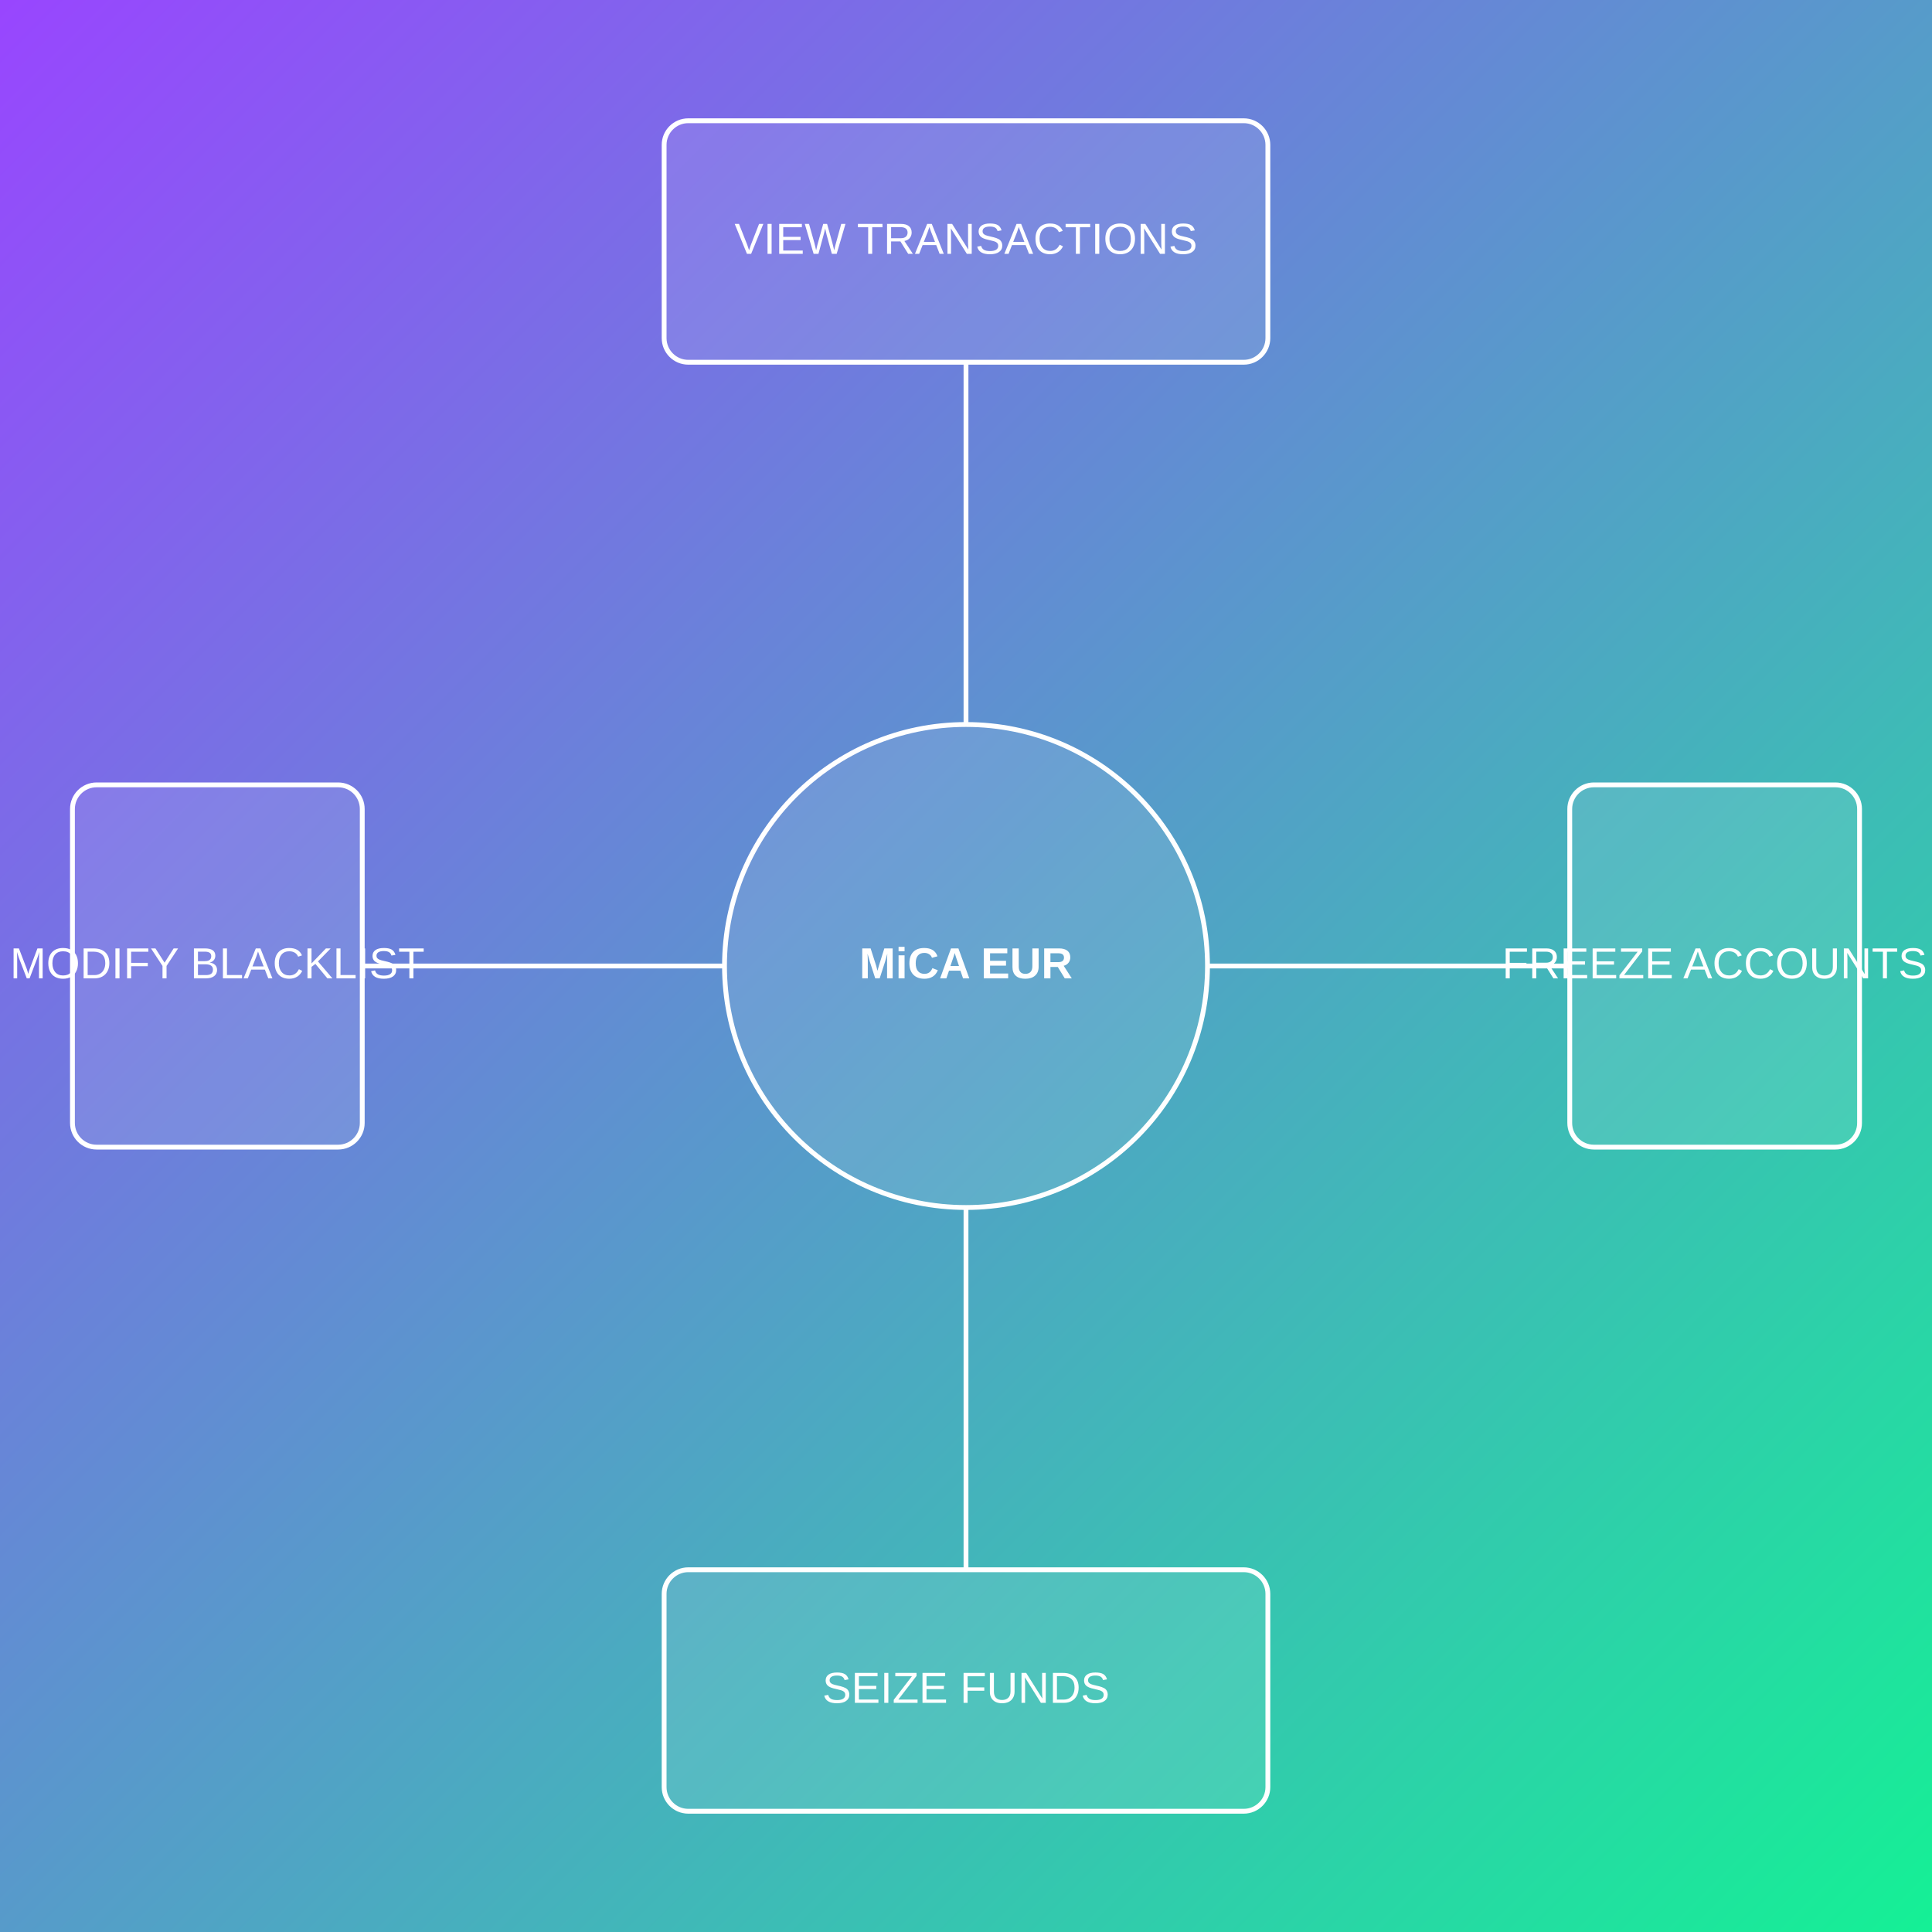
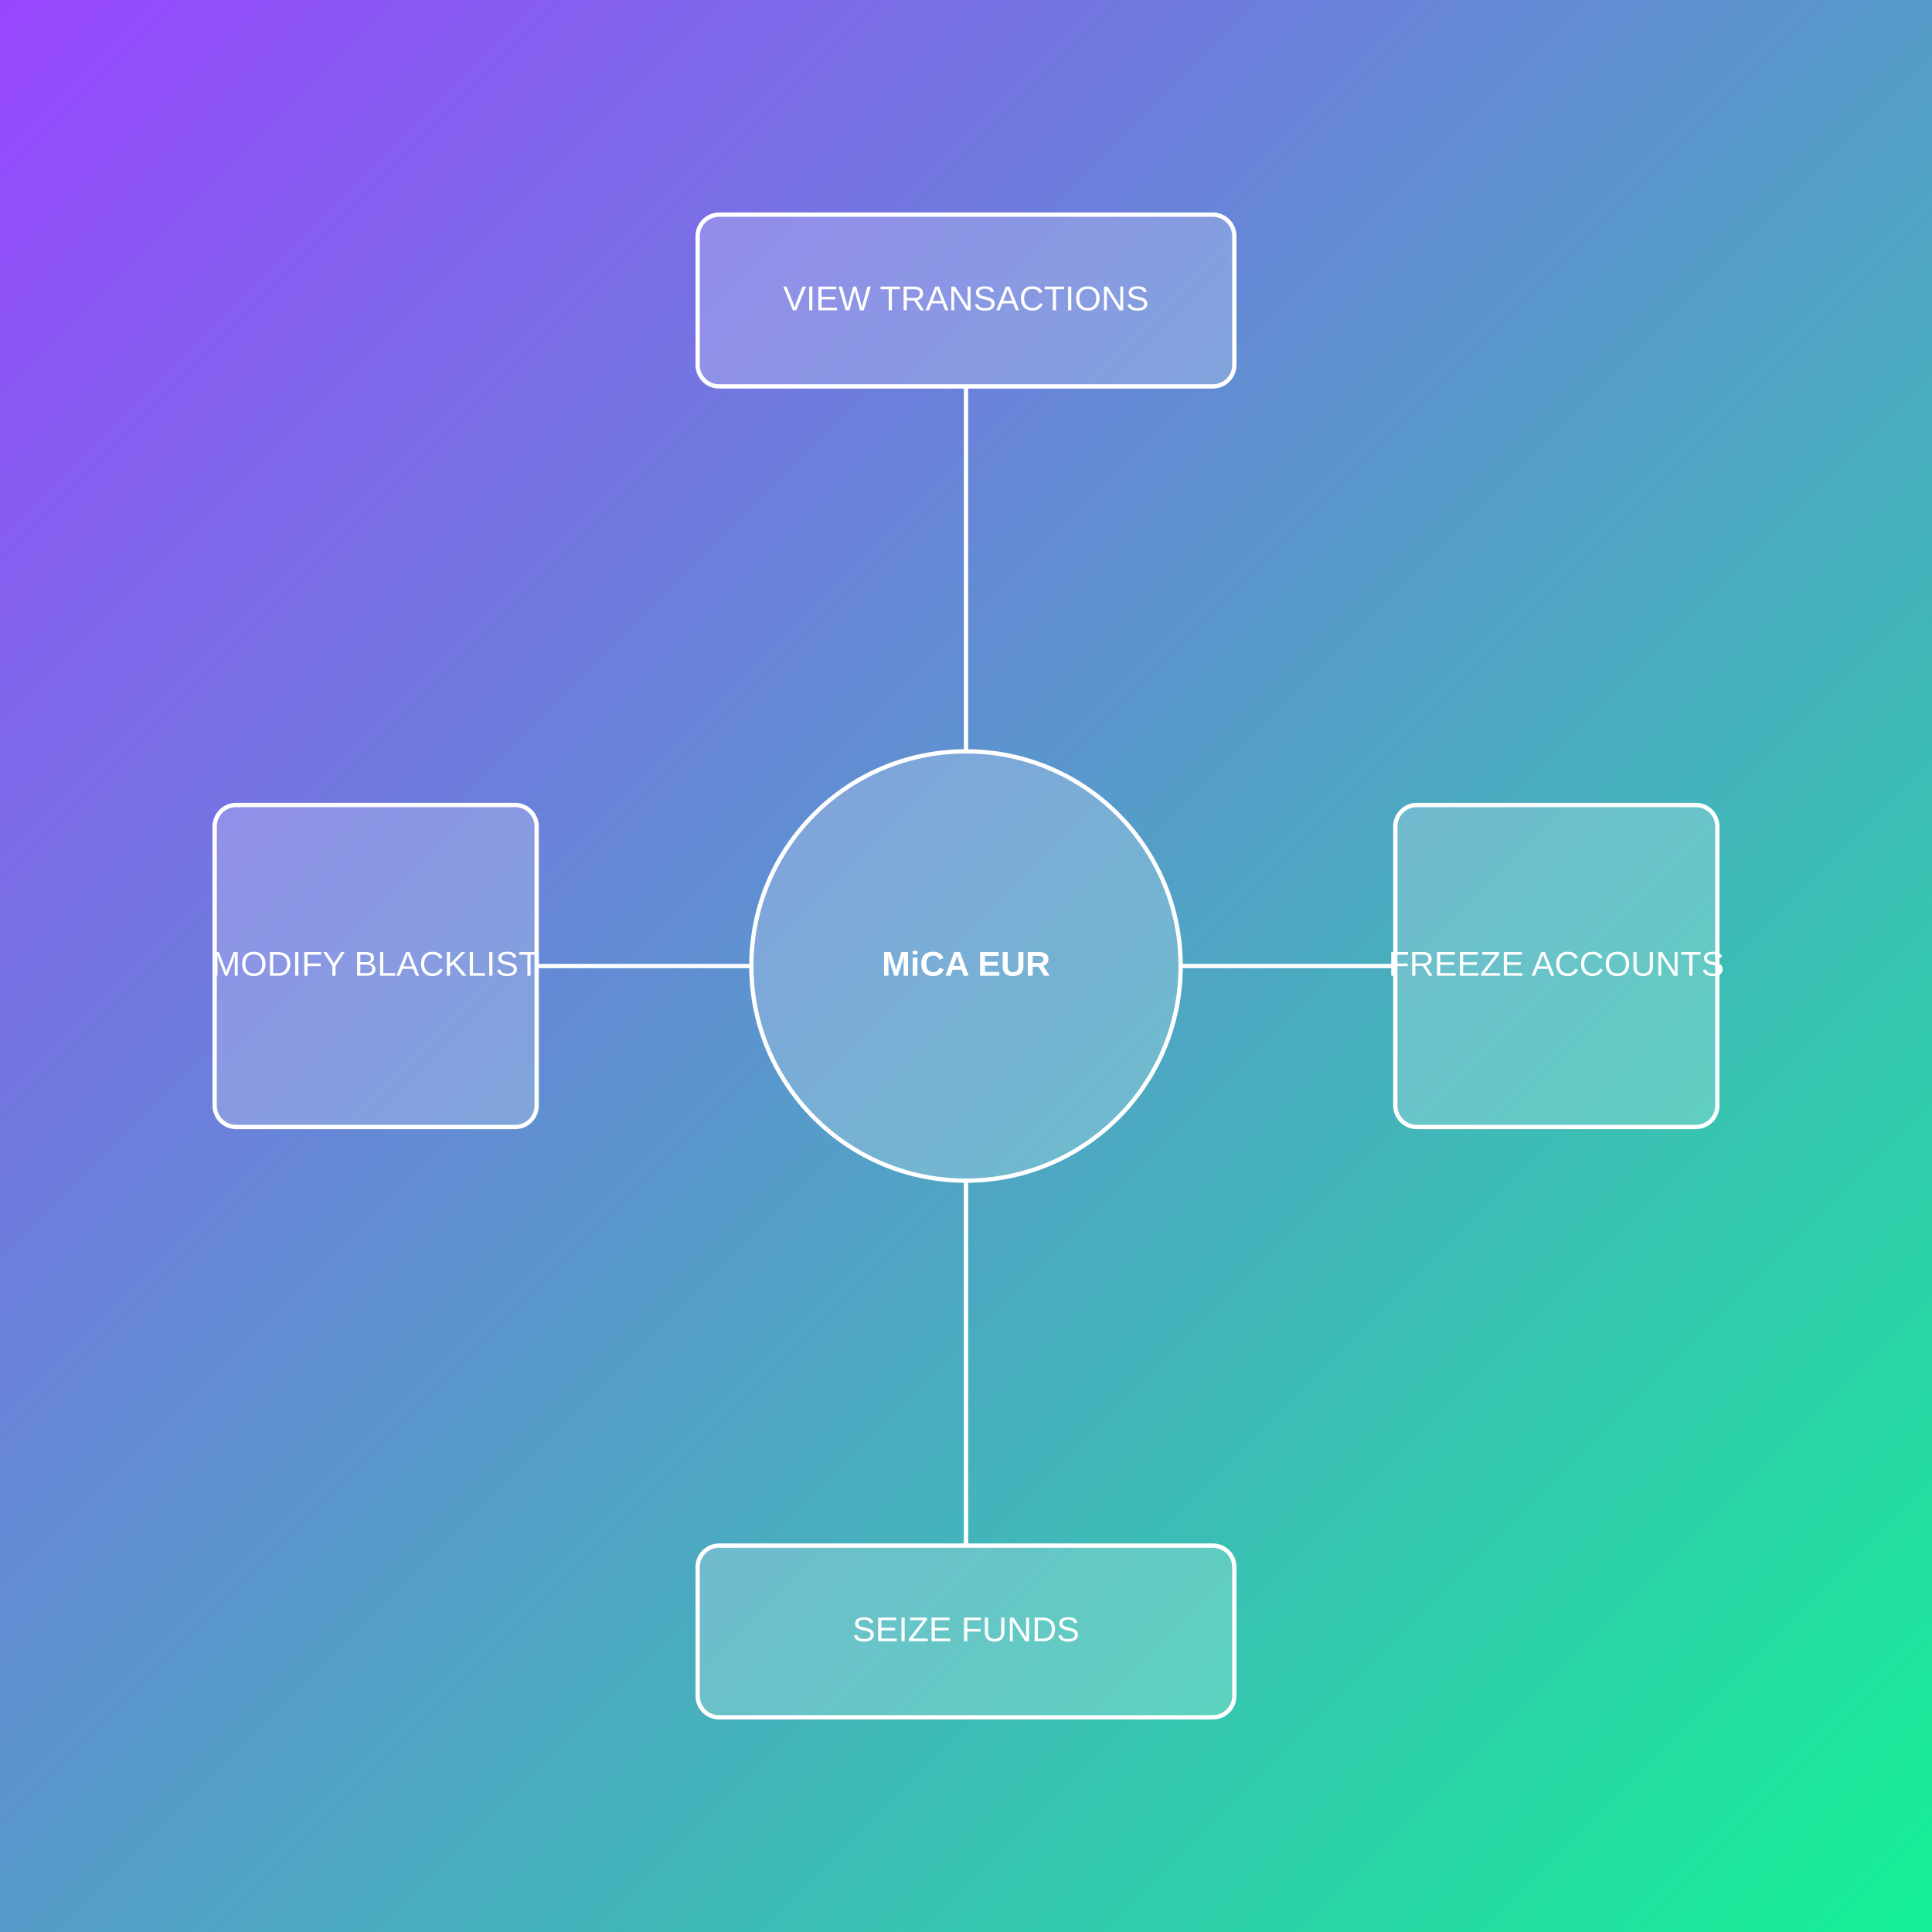
- <svg xmlns="http://www.w3.org/2000/svg" width="800" height="800" viewBox="0 0 800 800">
+ <svg xmlns="http://www.w3.org/2000/svg" width="900" height="900" viewBox="0 0 900 900">
  <defs>
    <linearGradient id="solanaGradient" x1="0%" y1="0%" x2="100%" y2="100%">
      <stop offset="0%" style="stop-color:#9945FF;stop-opacity:1" />
      <stop offset="100%" style="stop-color:#14F195;stop-opacity:1" />
    </linearGradient>
    <style>
      .text-label {
        font-family: 'Arial', sans-serif;
-         font-size: 18px;
+         font-size: 16px;
        fill: white;
        text-anchor: middle;
        dominant-baseline: middle;
      }
    </style>
  </defs>
-   <rect width="800" height="800" fill="url(#solanaGradient)" />
-   <circle cx="400" cy="400" r="100" fill="rgba(255, 255, 255, 0.1)" stroke="white" stroke-width="2" />
-   <text x="400" y="400" class="text-label" font-weight="bold">MiCA EUR</text>
-   <rect x="275" y="50" width="250" height="100" fill="rgba(255, 255, 255, 0.1)" stroke="white" stroke-width="2" rx="10" ry="10" />
-   <rect x="650" y="325" width="120" height="150" fill="rgba(255, 255, 255, 0.1)" stroke="white" stroke-width="2" rx="10" ry="10" />
-   <rect x="275" y="650" width="250" height="100" fill="rgba(255, 255, 255, 0.1)" stroke="white" stroke-width="2" rx="10" ry="10" />
-   <rect x="30" y="325" width="120" height="150" fill="rgba(255, 255, 255, 0.1)" stroke="white" stroke-width="2" rx="10" ry="10" />
-   <text x="400" y="100" class="text-label">VIEW TRANSACTIONS</text>
-   <text x="710" y="400" class="text-label">FREEZE ACCOUNTS</text>
-   <text x="400" y="700" class="text-label">SEIZE FUNDS</text>
-   <text x="90" y="400" class="text-label">MODIFY BLACKLIST</text>
-   <line x1="400" y1="300" x2="400" y2="150" stroke="white" stroke-width="2" />
-   <line x1="500" y1="400" x2="650" y2="400" stroke="white" stroke-width="2" />
-   <line x1="400" y1="500" x2="400" y2="650" stroke="white" stroke-width="2" />
-   <line x1="300" y1="400" x2="150" y2="400" stroke="white" stroke-width="2" />
+   <rect width="900" height="900" fill="url(#solanaGradient)" />
+   <circle cx="450" cy="450" r="100" fill="rgba(255, 255, 255, 0.2)" stroke="white" stroke-width="2" />
+   <text x="450" y="450" class="text-label" font-weight="bold" font-size="24">MiCA EUR</text>
+   <rect x="325" y="100" width="250" height="80" fill="rgba(255, 255, 255, 0.2)" stroke="white" stroke-width="2" rx="10" ry="10" />
+   <text x="450" y="140" class="text-label">VIEW TRANSACTIONS</text>
+   <rect x="650" y="375" width="150" height="150" fill="rgba(255, 255, 255, 0.2)" stroke="white" stroke-width="2" rx="10" ry="10" />
+   <text x="725" y="450" class="text-label">FREEZE ACCOUNTS</text>
+   <rect x="325" y="720" width="250" height="80" fill="rgba(255, 255, 255, 0.2)" stroke="white" stroke-width="2" rx="10" ry="10" />
+   <text x="450" y="760" class="text-label">SEIZE FUNDS</text>
+   <rect x="100" y="375" width="150" height="150" fill="rgba(255, 255, 255, 0.2)" stroke="white" stroke-width="2" rx="10" ry="10" />
+   <text x="175" y="450" class="text-label">MODIFY BLACKLIST</text>
+   <line x1="450" y1="350" x2="450" y2="180" stroke="white" stroke-width="2" />
+   <line x1="550" y1="450" x2="650" y2="450" stroke="white" stroke-width="2" />
+   <line x1="450" y1="550" x2="450" y2="720" stroke="white" stroke-width="2" />
+   <line x1="350" y1="450" x2="250" y2="450" stroke="white" stroke-width="2" />
</svg>
